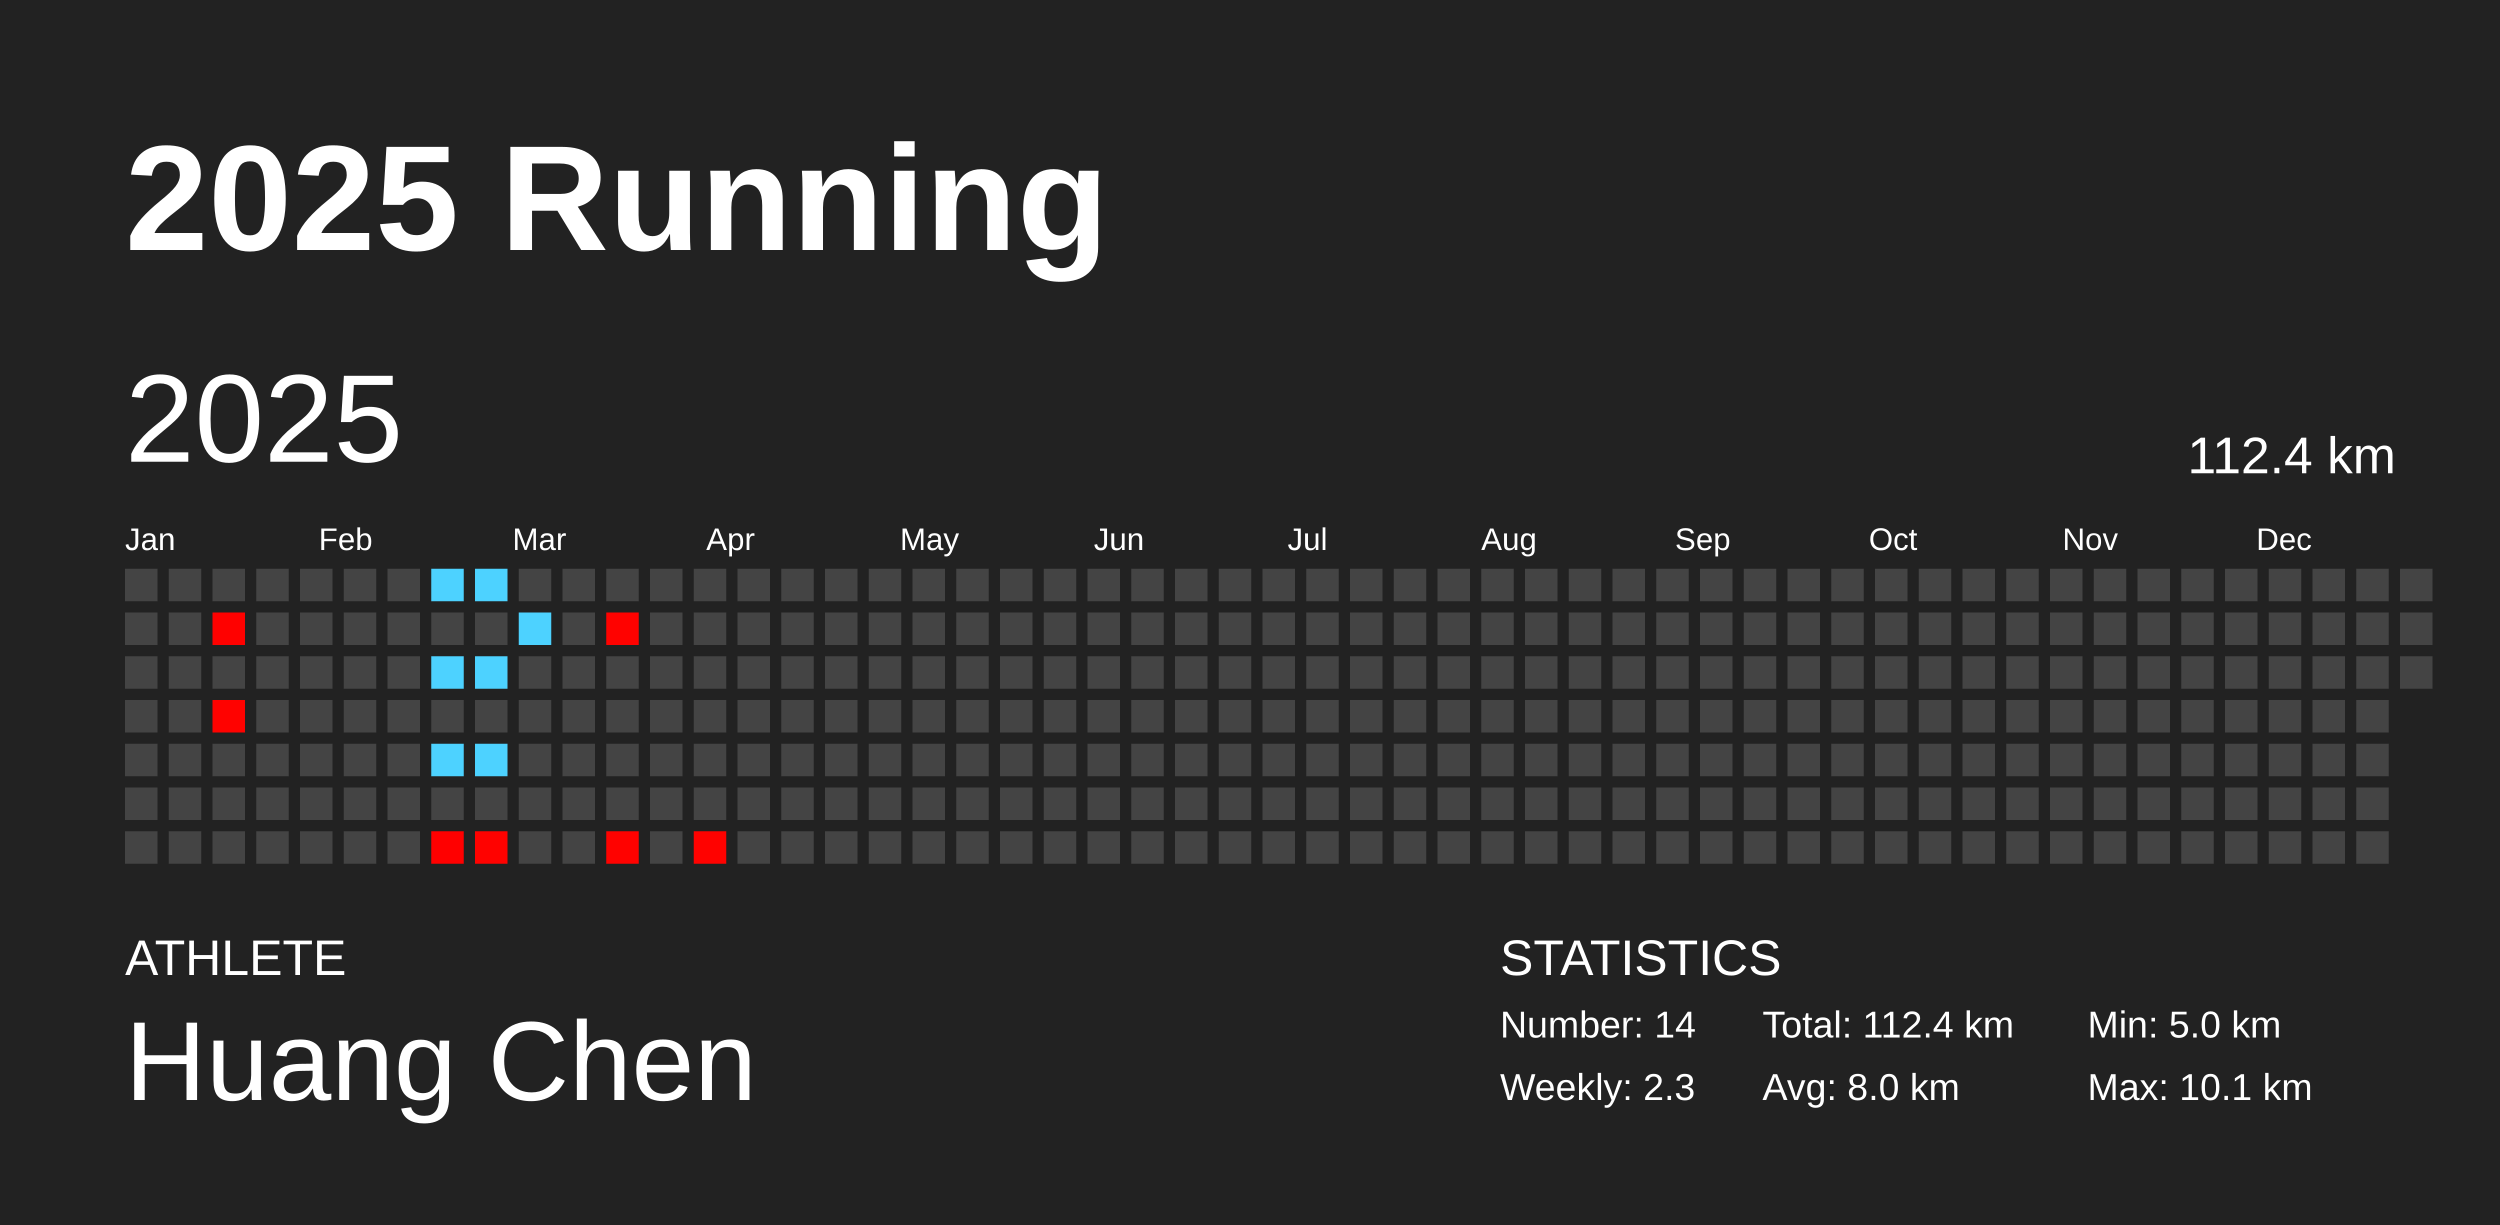
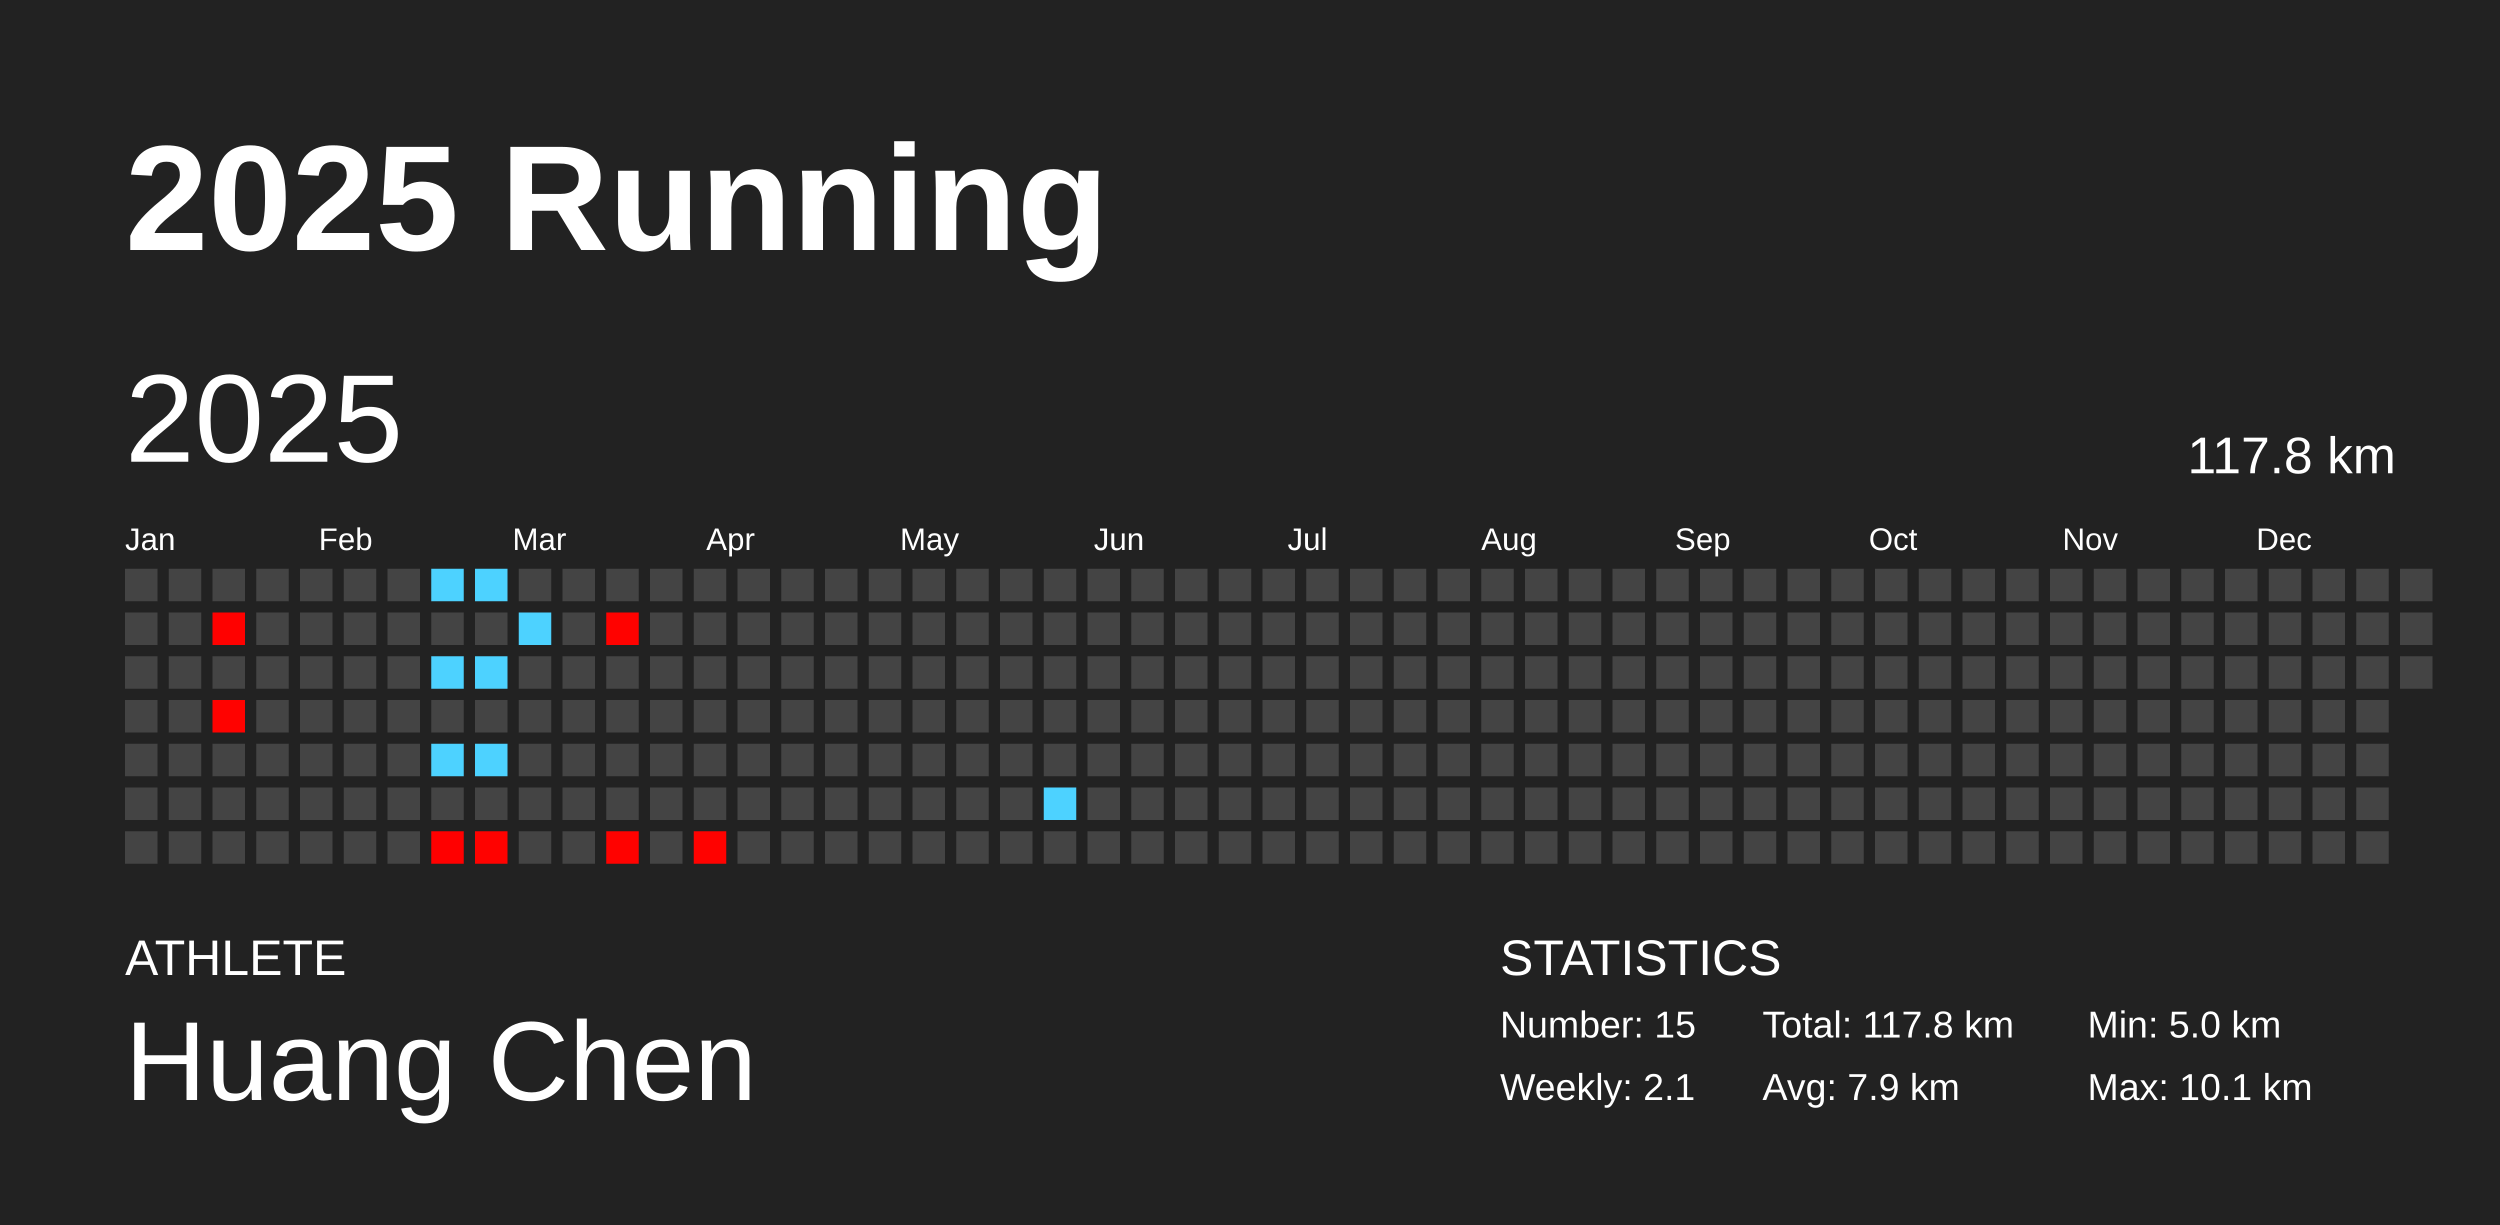
<svg xmlns="http://www.w3.org/2000/svg" baseProfile="full" height="98mm" version="1.1" viewBox="0,0,200,98" width="200mm">
  <defs />
  <rect fill="#222222" height="98" width="200" x="0" y="0" />
  <text fill="#FFFFFF" style="font-size:12px; font-family:Arial; font-weight:bold;" x="10" y="20">2025 Running</text>
  <text fill="#FFFFFF" style="font-size:4px; font-family:Arial" x="10" y="78">ATHLETE</text>
  <text fill="#FFFFFF" style="font-size:9px; font-family:Arial" x="10" y="88">Huang Chen</text>
  <text fill="#FFFFFF" style="font-size:4px; font-family:Arial" x="120" y="78">STATISTICS</text>
-   <text fill="#FFFFFF" style="font-size:3px; font-family:Arial" x="120" y="83">Number: 14</text>
-   <text fill="#FFFFFF" style="font-size:3px; font-family:Arial" x="120" y="88">Weekly: 2.3</text>
-   <text fill="#FFFFFF" style="font-size:3px; font-family:Arial" x="141" y="83">Total: 112.4 km</text>
-   <text fill="#FFFFFF" style="font-size:3px; font-family:Arial" x="141" y="88">Avg: 8.0 km</text>
+   <text fill="#FFFFFF" style="font-size:3px; font-family:Arial" x="120" y="83">Number: 15</text>
+   <text fill="#FFFFFF" style="font-size:3px; font-family:Arial" x="120" y="88">Weekly: 2.1</text>
+   <text fill="#FFFFFF" style="font-size:3px; font-family:Arial" x="141" y="83">Total: 117.8 km</text>
+   <text fill="#FFFFFF" style="font-size:3px; font-family:Arial" x="141" y="88">Avg: 7.9 km</text>
  <text fill="#FFFFFF" style="font-size:3px; font-family:Arial" x="167" y="83">Min: 5.0 km</text>
  <text fill="#FFFFFF" style="font-size:3px; font-family:Arial" x="167" y="88">Max: 10.1 km</text>
  <text dominant-baseline="hanging" fill="#FFFFFF" style="font-size:10.0px; font-family:Arial;" x="10" y="30">2025</text>
-   <text dominant-baseline="hanging" fill="#FFFFFF" style="font-size:4.125px; font-family:Arial;" x="175" y="35">112.4 km</text>
+   <text dominant-baseline="hanging" fill="#FFFFFF" style="font-size:4.125px; font-family:Arial;" x="175" y="35">117.8 km</text>
  <text fill="#FFFFFF" style="font-size:2.5px; font-family:Arial" x="10.0" y="44">Jan</text>
  <text fill="#FFFFFF" style="font-size:2.5px; font-family:Arial" x="25.5" y="44">Feb</text>
  <text fill="#FFFFFF" style="font-size:2.5px; font-family:Arial" x="41.0" y="44">Mar</text>
  <text fill="#FFFFFF" style="font-size:2.5px; font-family:Arial" x="56.5" y="44">Apr</text>
  <text fill="#FFFFFF" style="font-size:2.5px; font-family:Arial" x="72.0" y="44">May</text>
  <text fill="#FFFFFF" style="font-size:2.5px; font-family:Arial" x="87.5" y="44">Jun</text>
  <text fill="#FFFFFF" style="font-size:2.5px; font-family:Arial" x="103.0" y="44">Jul</text>
  <text fill="#FFFFFF" style="font-size:2.5px; font-family:Arial" x="118.5" y="44">Aug</text>
  <text fill="#FFFFFF" style="font-size:2.5px; font-family:Arial" x="134.0" y="44">Sep</text>
  <text fill="#FFFFFF" style="font-size:2.5px; font-family:Arial" x="149.5" y="44">Oct</text>
  <text fill="#FFFFFF" style="font-size:2.5px; font-family:Arial" x="165.0" y="44">Nov</text>
  <text fill="#FFFFFF" style="font-size:2.5px; font-family:Arial" x="180.5" y="44">Dec</text>
  <rect fill="#444444" height="2.6" width="2.6" x="10.0" y="45.5" />
  <rect fill="#444444" height="2.6" width="2.6" x="10.0" y="49.0" />
  <rect fill="#444444" height="2.6" width="2.6" x="10.0" y="52.5" />
  <rect fill="#444444" height="2.6" width="2.6" x="10.0" y="56.0" />
  <rect fill="#444444" height="2.6" width="2.6" x="10.0" y="59.5" />
  <rect fill="#444444" height="2.6" width="2.6" x="10.0" y="63.0" />
  <rect fill="#444444" height="2.6" width="2.6" x="10.0" y="66.5" />
  <rect fill="#444444" height="2.6" width="2.6" x="13.5" y="45.5" />
  <rect fill="#444444" height="2.6" width="2.6" x="13.5" y="49.0" />
  <rect fill="#444444" height="2.6" width="2.6" x="13.5" y="52.5" />
  <rect fill="#444444" height="2.6" width="2.6" x="13.5" y="56.0" />
  <rect fill="#444444" height="2.6" width="2.6" x="13.5" y="59.5" />
  <rect fill="#444444" height="2.6" width="2.6" x="13.5" y="63.0" />
  <rect fill="#444444" height="2.6" width="2.6" x="13.5" y="66.5" />
  <rect fill="#444444" height="2.6" width="2.6" x="17.0" y="45.5" />
  <rect fill="#ff0100" height="2.6" width="2.6" x="17.0" y="49.0" />
  <rect fill="#444444" height="2.6" width="2.6" x="17.0" y="52.5" />
  <rect fill="#ff0200" height="2.6" width="2.6" x="17.0" y="56.0" />
  <rect fill="#444444" height="2.6" width="2.6" x="17.0" y="59.5" />
  <rect fill="#444444" height="2.6" width="2.6" x="17.0" y="63.0" />
  <rect fill="#444444" height="2.6" width="2.6" x="17.0" y="66.5" />
  <rect fill="#444444" height="2.6" width="2.6" x="20.5" y="45.5" />
  <rect fill="#444444" height="2.6" width="2.6" x="20.5" y="49.0" />
  <rect fill="#444444" height="2.6" width="2.6" x="20.5" y="52.5" />
  <rect fill="#444444" height="2.6" width="2.6" x="20.5" y="56.0" />
  <rect fill="#444444" height="2.6" width="2.6" x="20.5" y="59.5" />
  <rect fill="#444444" height="2.6" width="2.6" x="20.5" y="63.0" />
  <rect fill="#444444" height="2.6" width="2.6" x="20.5" y="66.5" />
  <rect fill="#444444" height="2.6" width="2.6" x="24.0" y="45.5" />
  <rect fill="#444444" height="2.6" width="2.6" x="24.0" y="49.0" />
  <rect fill="#444444" height="2.6" width="2.6" x="24.0" y="52.5" />
  <rect fill="#444444" height="2.6" width="2.6" x="24.0" y="56.0" />
  <rect fill="#444444" height="2.6" width="2.6" x="24.0" y="59.5" />
  <rect fill="#444444" height="2.6" width="2.6" x="24.0" y="63.0" />
  <rect fill="#444444" height="2.6" width="2.6" x="24.0" y="66.5" />
  <rect fill="#444444" height="2.6" width="2.6" x="27.5" y="45.5" />
  <rect fill="#444444" height="2.6" width="2.6" x="27.5" y="49.0" />
  <rect fill="#444444" height="2.6" width="2.6" x="27.5" y="52.5" />
  <rect fill="#444444" height="2.6" width="2.6" x="27.5" y="56.0" />
  <rect fill="#444444" height="2.6" width="2.6" x="27.5" y="59.5" />
  <rect fill="#444444" height="2.6" width="2.6" x="27.5" y="63.0" />
  <rect fill="#444444" height="2.6" width="2.6" x="27.5" y="66.5" />
  <rect fill="#444444" height="2.6" width="2.6" x="31.0" y="45.5" />
  <rect fill="#444444" height="2.6" width="2.6" x="31.0" y="49.0" />
  <rect fill="#444444" height="2.6" width="2.6" x="31.0" y="52.5" />
  <rect fill="#444444" height="2.6" width="2.6" x="31.0" y="56.0" />
  <rect fill="#444444" height="2.6" width="2.6" x="31.0" y="59.5" />
  <rect fill="#444444" height="2.6" width="2.6" x="31.0" y="63.0" />
  <rect fill="#444444" height="2.6" width="2.6" x="31.0" y="66.5" />
  <rect fill="#4dd2ff" height="2.6" width="2.6" x="34.5" y="45.5" />
  <rect fill="#444444" height="2.6" width="2.6" x="34.5" y="49.0" />
  <rect fill="#4dd2ff" height="2.6" width="2.6" x="34.5" y="52.5" />
  <rect fill="#444444" height="2.6" width="2.6" x="34.5" y="56.0" />
  <rect fill="#4dd2ff" height="2.6" width="2.6" x="34.5" y="59.5" />
  <rect fill="#444444" height="2.6" width="2.6" x="34.5" y="63.0" />
  <rect fill="#ff0000" height="2.6" width="2.6" x="34.5" y="66.5" />
  <rect fill="#4dd2ff" height="2.6" width="2.6" x="38.0" y="45.5" />
  <rect fill="#444444" height="2.6" width="2.6" x="38.0" y="49.0" />
  <rect fill="#4dd2ff" height="2.6" width="2.6" x="38.0" y="52.5" />
  <rect fill="#444444" height="2.6" width="2.6" x="38.0" y="56.0" />
  <rect fill="#4dd2ff" height="2.6" width="2.6" x="38.0" y="59.5" />
  <rect fill="#444444" height="2.6" width="2.6" x="38.0" y="63.0" />
  <rect fill="#ff0200" height="2.6" width="2.6" x="38.0" y="66.5" />
  <rect fill="#444444" height="2.6" width="2.6" x="41.5" y="45.5" />
  <rect fill="#4dd2ff" height="2.6" width="2.6" x="41.5" y="49.0" />
  <rect fill="#444444" height="2.6" width="2.6" x="41.5" y="52.5" />
  <rect fill="#444444" height="2.6" width="2.6" x="41.5" y="56.0" />
  <rect fill="#444444" height="2.6" width="2.6" x="41.5" y="59.5" />
  <rect fill="#444444" height="2.6" width="2.6" x="41.5" y="63.0" />
  <rect fill="#444444" height="2.6" width="2.6" x="41.5" y="66.5" />
  <rect fill="#444444" height="2.6" width="2.6" x="45.0" y="45.5" />
  <rect fill="#444444" height="2.6" width="2.6" x="45.0" y="49.0" />
  <rect fill="#444444" height="2.6" width="2.6" x="45.0" y="52.5" />
  <rect fill="#444444" height="2.6" width="2.6" x="45.0" y="56.0" />
  <rect fill="#444444" height="2.6" width="2.6" x="45.0" y="59.5" />
  <rect fill="#444444" height="2.6" width="2.6" x="45.0" y="63.0" />
  <rect fill="#444444" height="2.6" width="2.6" x="45.0" y="66.5" />
  <rect fill="#444444" height="2.6" width="2.6" x="48.5" y="45.5" />
  <rect fill="#ff0200" height="2.6" width="2.6" x="48.5" y="49.0" />
  <rect fill="#444444" height="2.6" width="2.6" x="48.5" y="52.5" />
  <rect fill="#444444" height="2.6" width="2.6" x="48.5" y="56.0" />
  <rect fill="#444444" height="2.6" width="2.6" x="48.5" y="59.5" />
  <rect fill="#444444" height="2.6" width="2.6" x="48.5" y="63.0" />
  <rect fill="#ff0200" height="2.6" width="2.6" x="48.5" y="66.5" />
  <rect fill="#444444" height="2.6" width="2.6" x="52.0" y="45.5" />
  <rect fill="#444444" height="2.6" width="2.6" x="52.0" y="49.0" />
  <rect fill="#444444" height="2.6" width="2.6" x="52.0" y="52.5" />
  <rect fill="#444444" height="2.6" width="2.6" x="52.0" y="56.0" />
  <rect fill="#444444" height="2.6" width="2.6" x="52.0" y="59.5" />
  <rect fill="#444444" height="2.6" width="2.6" x="52.0" y="63.0" />
  <rect fill="#444444" height="2.6" width="2.6" x="52.0" y="66.5" />
  <rect fill="#444444" height="2.6" width="2.6" x="55.5" y="45.5" />
  <rect fill="#444444" height="2.6" width="2.6" x="55.5" y="49.0" />
  <rect fill="#444444" height="2.6" width="2.6" x="55.5" y="52.5" />
  <rect fill="#444444" height="2.6" width="2.6" x="55.5" y="56.0" />
  <rect fill="#444444" height="2.6" width="2.6" x="55.5" y="59.5" />
  <rect fill="#444444" height="2.6" width="2.6" x="55.5" y="63.0" />
  <rect fill="#ff0200" height="2.6" width="2.6" x="55.5" y="66.5" />
  <rect fill="#444444" height="2.6" width="2.6" x="59.0" y="45.5" />
  <rect fill="#444444" height="2.6" width="2.6" x="59.0" y="49.0" />
  <rect fill="#444444" height="2.6" width="2.6" x="59.0" y="52.5" />
  <rect fill="#444444" height="2.6" width="2.6" x="59.0" y="56.0" />
  <rect fill="#444444" height="2.6" width="2.6" x="59.0" y="59.5" />
  <rect fill="#444444" height="2.6" width="2.6" x="59.0" y="63.0" />
  <rect fill="#444444" height="2.6" width="2.6" x="59.0" y="66.5" />
  <rect fill="#444444" height="2.6" width="2.6" x="62.5" y="45.5" />
  <rect fill="#444444" height="2.6" width="2.6" x="62.5" y="49.0" />
  <rect fill="#444444" height="2.6" width="2.6" x="62.5" y="52.5" />
  <rect fill="#444444" height="2.6" width="2.6" x="62.5" y="56.0" />
  <rect fill="#444444" height="2.6" width="2.6" x="62.5" y="59.5" />
  <rect fill="#444444" height="2.6" width="2.6" x="62.5" y="63.0" />
  <rect fill="#444444" height="2.6" width="2.6" x="62.5" y="66.5" />
  <rect fill="#444444" height="2.6" width="2.6" x="66.0" y="45.5" />
  <rect fill="#444444" height="2.6" width="2.6" x="66.0" y="49.0" />
  <rect fill="#444444" height="2.6" width="2.6" x="66.0" y="52.5" />
  <rect fill="#444444" height="2.6" width="2.6" x="66.0" y="56.0" />
  <rect fill="#444444" height="2.6" width="2.6" x="66.0" y="59.5" />
  <rect fill="#444444" height="2.6" width="2.6" x="66.0" y="63.0" />
  <rect fill="#444444" height="2.6" width="2.6" x="66.0" y="66.5" />
  <rect fill="#444444" height="2.6" width="2.6" x="69.5" y="45.5" />
  <rect fill="#444444" height="2.6" width="2.6" x="69.5" y="49.0" />
  <rect fill="#444444" height="2.6" width="2.6" x="69.5" y="52.5" />
  <rect fill="#444444" height="2.6" width="2.6" x="69.5" y="56.0" />
  <rect fill="#444444" height="2.6" width="2.6" x="69.5" y="59.5" />
  <rect fill="#444444" height="2.6" width="2.6" x="69.5" y="63.0" />
  <rect fill="#444444" height="2.6" width="2.6" x="69.5" y="66.5" />
  <rect fill="#444444" height="2.6" width="2.6" x="73.0" y="45.5" />
  <rect fill="#444444" height="2.6" width="2.6" x="73.0" y="49.0" />
  <rect fill="#444444" height="2.6" width="2.6" x="73.0" y="52.5" />
  <rect fill="#444444" height="2.6" width="2.6" x="73.0" y="56.0" />
  <rect fill="#444444" height="2.6" width="2.6" x="73.0" y="59.5" />
  <rect fill="#444444" height="2.6" width="2.6" x="73.0" y="63.0" />
  <rect fill="#444444" height="2.6" width="2.6" x="73.0" y="66.5" />
  <rect fill="#444444" height="2.6" width="2.6" x="76.5" y="45.5" />
  <rect fill="#444444" height="2.6" width="2.6" x="76.5" y="49.0" />
  <rect fill="#444444" height="2.6" width="2.6" x="76.5" y="52.5" />
  <rect fill="#444444" height="2.6" width="2.6" x="76.5" y="56.0" />
  <rect fill="#444444" height="2.6" width="2.6" x="76.5" y="59.5" />
  <rect fill="#444444" height="2.6" width="2.6" x="76.5" y="63.0" />
  <rect fill="#444444" height="2.6" width="2.6" x="76.5" y="66.5" />
  <rect fill="#444444" height="2.6" width="2.6" x="80.0" y="45.5" />
  <rect fill="#444444" height="2.6" width="2.6" x="80.0" y="49.0" />
  <rect fill="#444444" height="2.6" width="2.6" x="80.0" y="52.5" />
  <rect fill="#444444" height="2.6" width="2.6" x="80.0" y="56.0" />
  <rect fill="#444444" height="2.6" width="2.6" x="80.0" y="59.5" />
  <rect fill="#444444" height="2.6" width="2.6" x="80.0" y="63.0" />
  <rect fill="#444444" height="2.6" width="2.6" x="80.0" y="66.5" />
  <rect fill="#444444" height="2.6" width="2.6" x="83.5" y="45.5" />
  <rect fill="#444444" height="2.6" width="2.6" x="83.5" y="49.0" />
  <rect fill="#444444" height="2.6" width="2.6" x="83.5" y="52.5" />
  <rect fill="#444444" height="2.6" width="2.6" x="83.5" y="56.0" />
  <rect fill="#444444" height="2.6" width="2.6" x="83.5" y="59.5" />
-   <rect fill="#444444" height="2.6" width="2.6" x="83.5" y="63.0" />
+   <rect fill="#4dd2ff" height="2.6" width="2.6" x="83.5" y="63.0" />
  <rect fill="#444444" height="2.6" width="2.6" x="83.5" y="66.5" />
  <rect fill="#444444" height="2.6" width="2.6" x="87.0" y="45.5" />
  <rect fill="#444444" height="2.6" width="2.6" x="87.0" y="49.0" />
  <rect fill="#444444" height="2.6" width="2.6" x="87.0" y="52.5" />
  <rect fill="#444444" height="2.6" width="2.6" x="87.0" y="56.0" />
  <rect fill="#444444" height="2.6" width="2.6" x="87.0" y="59.5" />
  <rect fill="#444444" height="2.6" width="2.6" x="87.0" y="63.0" />
  <rect fill="#444444" height="2.6" width="2.6" x="87.0" y="66.5" />
  <rect fill="#444444" height="2.6" width="2.6" x="90.5" y="45.5" />
  <rect fill="#444444" height="2.6" width="2.6" x="90.5" y="49.0" />
  <rect fill="#444444" height="2.6" width="2.6" x="90.5" y="52.5" />
  <rect fill="#444444" height="2.6" width="2.6" x="90.5" y="56.0" />
  <rect fill="#444444" height="2.6" width="2.6" x="90.5" y="59.5" />
  <rect fill="#444444" height="2.6" width="2.6" x="90.5" y="63.0" />
  <rect fill="#444444" height="2.6" width="2.6" x="90.5" y="66.5" />
  <rect fill="#444444" height="2.6" width="2.6" x="94.0" y="45.5" />
  <rect fill="#444444" height="2.6" width="2.6" x="94.0" y="49.0" />
  <rect fill="#444444" height="2.6" width="2.6" x="94.0" y="52.5" />
  <rect fill="#444444" height="2.6" width="2.6" x="94.0" y="56.0" />
  <rect fill="#444444" height="2.6" width="2.6" x="94.0" y="59.5" />
  <rect fill="#444444" height="2.6" width="2.6" x="94.0" y="63.0" />
  <rect fill="#444444" height="2.6" width="2.6" x="94.0" y="66.5" />
  <rect fill="#444444" height="2.6" width="2.6" x="97.5" y="45.5" />
  <rect fill="#444444" height="2.6" width="2.6" x="97.5" y="49.0" />
  <rect fill="#444444" height="2.6" width="2.6" x="97.5" y="52.5" />
  <rect fill="#444444" height="2.6" width="2.6" x="97.5" y="56.0" />
  <rect fill="#444444" height="2.6" width="2.6" x="97.5" y="59.5" />
  <rect fill="#444444" height="2.6" width="2.6" x="97.5" y="63.0" />
  <rect fill="#444444" height="2.6" width="2.6" x="97.5" y="66.5" />
  <rect fill="#444444" height="2.6" width="2.6" x="101.0" y="45.5" />
  <rect fill="#444444" height="2.6" width="2.6" x="101.0" y="49.0" />
  <rect fill="#444444" height="2.6" width="2.6" x="101.0" y="52.5" />
  <rect fill="#444444" height="2.6" width="2.6" x="101.0" y="56.0" />
  <rect fill="#444444" height="2.6" width="2.6" x="101.0" y="59.5" />
  <rect fill="#444444" height="2.6" width="2.6" x="101.0" y="63.0" />
  <rect fill="#444444" height="2.6" width="2.6" x="101.0" y="66.5" />
  <rect fill="#444444" height="2.6" width="2.6" x="104.5" y="45.5" />
  <rect fill="#444444" height="2.6" width="2.6" x="104.5" y="49.0" />
  <rect fill="#444444" height="2.6" width="2.6" x="104.5" y="52.5" />
  <rect fill="#444444" height="2.6" width="2.6" x="104.5" y="56.0" />
  <rect fill="#444444" height="2.6" width="2.6" x="104.5" y="59.5" />
  <rect fill="#444444" height="2.6" width="2.6" x="104.5" y="63.0" />
  <rect fill="#444444" height="2.6" width="2.6" x="104.5" y="66.5" />
  <rect fill="#444444" height="2.6" width="2.6" x="108.0" y="45.5" />
  <rect fill="#444444" height="2.6" width="2.6" x="108.0" y="49.0" />
  <rect fill="#444444" height="2.6" width="2.6" x="108.0" y="52.5" />
  <rect fill="#444444" height="2.6" width="2.6" x="108.0" y="56.0" />
  <rect fill="#444444" height="2.6" width="2.6" x="108.0" y="59.5" />
  <rect fill="#444444" height="2.6" width="2.6" x="108.0" y="63.0" />
  <rect fill="#444444" height="2.6" width="2.6" x="108.0" y="66.5" />
  <rect fill="#444444" height="2.6" width="2.6" x="111.5" y="45.5" />
  <rect fill="#444444" height="2.6" width="2.6" x="111.5" y="49.0" />
  <rect fill="#444444" height="2.6" width="2.6" x="111.5" y="52.5" />
  <rect fill="#444444" height="2.6" width="2.6" x="111.5" y="56.0" />
  <rect fill="#444444" height="2.6" width="2.6" x="111.5" y="59.5" />
  <rect fill="#444444" height="2.6" width="2.6" x="111.5" y="63.0" />
  <rect fill="#444444" height="2.6" width="2.6" x="111.5" y="66.5" />
  <rect fill="#444444" height="2.6" width="2.6" x="115.0" y="45.5" />
  <rect fill="#444444" height="2.6" width="2.6" x="115.0" y="49.0" />
  <rect fill="#444444" height="2.6" width="2.6" x="115.0" y="52.5" />
  <rect fill="#444444" height="2.6" width="2.6" x="115.0" y="56.0" />
  <rect fill="#444444" height="2.6" width="2.6" x="115.0" y="59.5" />
  <rect fill="#444444" height="2.6" width="2.6" x="115.0" y="63.0" />
  <rect fill="#444444" height="2.6" width="2.6" x="115.0" y="66.5" />
  <rect fill="#444444" height="2.6" width="2.6" x="118.5" y="45.5" />
  <rect fill="#444444" height="2.6" width="2.6" x="118.5" y="49.0" />
  <rect fill="#444444" height="2.6" width="2.6" x="118.5" y="52.5" />
  <rect fill="#444444" height="2.6" width="2.6" x="118.5" y="56.0" />
  <rect fill="#444444" height="2.6" width="2.6" x="118.5" y="59.5" />
  <rect fill="#444444" height="2.6" width="2.6" x="118.5" y="63.0" />
  <rect fill="#444444" height="2.6" width="2.6" x="118.5" y="66.5" />
  <rect fill="#444444" height="2.6" width="2.6" x="122.0" y="45.5" />
  <rect fill="#444444" height="2.6" width="2.6" x="122.0" y="49.0" />
  <rect fill="#444444" height="2.6" width="2.6" x="122.0" y="52.5" />
  <rect fill="#444444" height="2.6" width="2.6" x="122.0" y="56.0" />
  <rect fill="#444444" height="2.6" width="2.6" x="122.0" y="59.5" />
  <rect fill="#444444" height="2.6" width="2.6" x="122.0" y="63.0" />
  <rect fill="#444444" height="2.6" width="2.6" x="122.0" y="66.5" />
  <rect fill="#444444" height="2.6" width="2.6" x="125.5" y="45.5" />
  <rect fill="#444444" height="2.6" width="2.6" x="125.5" y="49.0" />
  <rect fill="#444444" height="2.6" width="2.6" x="125.5" y="52.5" />
  <rect fill="#444444" height="2.6" width="2.6" x="125.5" y="56.0" />
  <rect fill="#444444" height="2.6" width="2.6" x="125.5" y="59.5" />
  <rect fill="#444444" height="2.6" width="2.6" x="125.5" y="63.0" />
  <rect fill="#444444" height="2.6" width="2.6" x="125.5" y="66.5" />
  <rect fill="#444444" height="2.6" width="2.6" x="129.0" y="45.5" />
  <rect fill="#444444" height="2.6" width="2.6" x="129.0" y="49.0" />
  <rect fill="#444444" height="2.6" width="2.6" x="129.0" y="52.5" />
  <rect fill="#444444" height="2.6" width="2.6" x="129.0" y="56.0" />
  <rect fill="#444444" height="2.6" width="2.6" x="129.0" y="59.5" />
  <rect fill="#444444" height="2.6" width="2.6" x="129.0" y="63.0" />
  <rect fill="#444444" height="2.6" width="2.6" x="129.0" y="66.5" />
  <rect fill="#444444" height="2.6" width="2.6" x="132.5" y="45.5" />
  <rect fill="#444444" height="2.6" width="2.6" x="132.5" y="49.0" />
  <rect fill="#444444" height="2.6" width="2.6" x="132.5" y="52.5" />
  <rect fill="#444444" height="2.6" width="2.6" x="132.5" y="56.0" />
  <rect fill="#444444" height="2.6" width="2.6" x="132.5" y="59.5" />
  <rect fill="#444444" height="2.6" width="2.6" x="132.5" y="63.0" />
  <rect fill="#444444" height="2.6" width="2.6" x="132.5" y="66.5" />
  <rect fill="#444444" height="2.6" width="2.6" x="136.0" y="45.5" />
  <rect fill="#444444" height="2.6" width="2.6" x="136.0" y="49.0" />
  <rect fill="#444444" height="2.6" width="2.6" x="136.0" y="52.5" />
  <rect fill="#444444" height="2.6" width="2.6" x="136.0" y="56.0" />
  <rect fill="#444444" height="2.6" width="2.6" x="136.0" y="59.5" />
  <rect fill="#444444" height="2.6" width="2.6" x="136.0" y="63.0" />
  <rect fill="#444444" height="2.6" width="2.6" x="136.0" y="66.5" />
  <rect fill="#444444" height="2.6" width="2.6" x="139.5" y="45.5" />
  <rect fill="#444444" height="2.6" width="2.6" x="139.5" y="49.0" />
  <rect fill="#444444" height="2.6" width="2.6" x="139.5" y="52.5" />
  <rect fill="#444444" height="2.6" width="2.6" x="139.5" y="56.0" />
  <rect fill="#444444" height="2.6" width="2.6" x="139.5" y="59.5" />
  <rect fill="#444444" height="2.6" width="2.6" x="139.5" y="63.0" />
  <rect fill="#444444" height="2.6" width="2.6" x="139.5" y="66.5" />
  <rect fill="#444444" height="2.6" width="2.6" x="143.0" y="45.5" />
  <rect fill="#444444" height="2.6" width="2.6" x="143.0" y="49.0" />
  <rect fill="#444444" height="2.6" width="2.6" x="143.0" y="52.5" />
  <rect fill="#444444" height="2.6" width="2.6" x="143.0" y="56.0" />
  <rect fill="#444444" height="2.6" width="2.6" x="143.0" y="59.5" />
  <rect fill="#444444" height="2.6" width="2.6" x="143.0" y="63.0" />
  <rect fill="#444444" height="2.6" width="2.6" x="143.0" y="66.5" />
  <rect fill="#444444" height="2.6" width="2.6" x="146.5" y="45.5" />
  <rect fill="#444444" height="2.6" width="2.6" x="146.5" y="49.0" />
  <rect fill="#444444" height="2.6" width="2.6" x="146.5" y="52.5" />
  <rect fill="#444444" height="2.6" width="2.6" x="146.5" y="56.0" />
  <rect fill="#444444" height="2.6" width="2.6" x="146.5" y="59.5" />
  <rect fill="#444444" height="2.6" width="2.6" x="146.5" y="63.0" />
  <rect fill="#444444" height="2.6" width="2.6" x="146.5" y="66.5" />
  <rect fill="#444444" height="2.6" width="2.6" x="150.0" y="45.5" />
  <rect fill="#444444" height="2.6" width="2.6" x="150.0" y="49.0" />
  <rect fill="#444444" height="2.6" width="2.6" x="150.0" y="52.5" />
  <rect fill="#444444" height="2.6" width="2.6" x="150.0" y="56.0" />
  <rect fill="#444444" height="2.6" width="2.6" x="150.0" y="59.5" />
  <rect fill="#444444" height="2.6" width="2.6" x="150.0" y="63.0" />
  <rect fill="#444444" height="2.6" width="2.6" x="150.0" y="66.5" />
  <rect fill="#444444" height="2.6" width="2.6" x="153.5" y="45.5" />
  <rect fill="#444444" height="2.6" width="2.6" x="153.5" y="49.0" />
  <rect fill="#444444" height="2.6" width="2.6" x="153.5" y="52.5" />
  <rect fill="#444444" height="2.6" width="2.6" x="153.5" y="56.0" />
  <rect fill="#444444" height="2.6" width="2.6" x="153.5" y="59.5" />
  <rect fill="#444444" height="2.6" width="2.6" x="153.5" y="63.0" />
  <rect fill="#444444" height="2.6" width="2.6" x="153.5" y="66.5" />
  <rect fill="#444444" height="2.6" width="2.6" x="157.0" y="45.5" />
  <rect fill="#444444" height="2.6" width="2.6" x="157.0" y="49.0" />
  <rect fill="#444444" height="2.6" width="2.6" x="157.0" y="52.5" />
  <rect fill="#444444" height="2.6" width="2.6" x="157.0" y="56.0" />
  <rect fill="#444444" height="2.6" width="2.6" x="157.0" y="59.5" />
  <rect fill="#444444" height="2.6" width="2.6" x="157.0" y="63.0" />
  <rect fill="#444444" height="2.6" width="2.6" x="157.0" y="66.5" />
  <rect fill="#444444" height="2.6" width="2.6" x="160.5" y="45.5" />
  <rect fill="#444444" height="2.6" width="2.6" x="160.5" y="49.0" />
  <rect fill="#444444" height="2.6" width="2.6" x="160.5" y="52.5" />
  <rect fill="#444444" height="2.6" width="2.6" x="160.5" y="56.0" />
  <rect fill="#444444" height="2.6" width="2.6" x="160.5" y="59.5" />
  <rect fill="#444444" height="2.6" width="2.6" x="160.5" y="63.0" />
  <rect fill="#444444" height="2.6" width="2.6" x="160.5" y="66.5" />
  <rect fill="#444444" height="2.6" width="2.6" x="164.0" y="45.5" />
  <rect fill="#444444" height="2.6" width="2.6" x="164.0" y="49.0" />
  <rect fill="#444444" height="2.6" width="2.6" x="164.0" y="52.5" />
  <rect fill="#444444" height="2.6" width="2.6" x="164.0" y="56.0" />
  <rect fill="#444444" height="2.6" width="2.6" x="164.0" y="59.5" />
  <rect fill="#444444" height="2.6" width="2.6" x="164.0" y="63.0" />
  <rect fill="#444444" height="2.6" width="2.6" x="164.0" y="66.5" />
  <rect fill="#444444" height="2.6" width="2.6" x="167.5" y="45.5" />
  <rect fill="#444444" height="2.6" width="2.6" x="167.5" y="49.0" />
  <rect fill="#444444" height="2.6" width="2.6" x="167.5" y="52.5" />
  <rect fill="#444444" height="2.6" width="2.6" x="167.5" y="56.0" />
  <rect fill="#444444" height="2.6" width="2.6" x="167.5" y="59.5" />
  <rect fill="#444444" height="2.6" width="2.6" x="167.5" y="63.0" />
  <rect fill="#444444" height="2.6" width="2.6" x="167.5" y="66.5" />
  <rect fill="#444444" height="2.6" width="2.6" x="171.0" y="45.5" />
  <rect fill="#444444" height="2.6" width="2.6" x="171.0" y="49.0" />
  <rect fill="#444444" height="2.6" width="2.6" x="171.0" y="52.5" />
  <rect fill="#444444" height="2.6" width="2.6" x="171.0" y="56.0" />
  <rect fill="#444444" height="2.6" width="2.6" x="171.0" y="59.5" />
  <rect fill="#444444" height="2.6" width="2.6" x="171.0" y="63.0" />
  <rect fill="#444444" height="2.6" width="2.6" x="171.0" y="66.5" />
  <rect fill="#444444" height="2.6" width="2.6" x="174.5" y="45.5" />
  <rect fill="#444444" height="2.6" width="2.6" x="174.5" y="49.0" />
  <rect fill="#444444" height="2.6" width="2.6" x="174.5" y="52.5" />
  <rect fill="#444444" height="2.6" width="2.6" x="174.5" y="56.0" />
  <rect fill="#444444" height="2.6" width="2.6" x="174.5" y="59.5" />
  <rect fill="#444444" height="2.6" width="2.6" x="174.5" y="63.0" />
  <rect fill="#444444" height="2.6" width="2.6" x="174.5" y="66.5" />
  <rect fill="#444444" height="2.6" width="2.6" x="178.0" y="45.5" />
  <rect fill="#444444" height="2.6" width="2.6" x="178.0" y="49.0" />
  <rect fill="#444444" height="2.6" width="2.6" x="178.0" y="52.5" />
  <rect fill="#444444" height="2.6" width="2.6" x="178.0" y="56.0" />
  <rect fill="#444444" height="2.6" width="2.6" x="178.0" y="59.5" />
  <rect fill="#444444" height="2.6" width="2.6" x="178.0" y="63.0" />
  <rect fill="#444444" height="2.6" width="2.6" x="178.0" y="66.5" />
  <rect fill="#444444" height="2.6" width="2.6" x="181.5" y="45.5" />
  <rect fill="#444444" height="2.6" width="2.6" x="181.5" y="49.0" />
  <rect fill="#444444" height="2.6" width="2.6" x="181.5" y="52.5" />
  <rect fill="#444444" height="2.6" width="2.6" x="181.5" y="56.0" />
  <rect fill="#444444" height="2.6" width="2.6" x="181.5" y="59.5" />
  <rect fill="#444444" height="2.6" width="2.6" x="181.5" y="63.0" />
  <rect fill="#444444" height="2.6" width="2.6" x="181.5" y="66.5" />
  <rect fill="#444444" height="2.6" width="2.6" x="185.0" y="45.5" />
  <rect fill="#444444" height="2.6" width="2.6" x="185.0" y="49.0" />
  <rect fill="#444444" height="2.6" width="2.6" x="185.0" y="52.5" />
  <rect fill="#444444" height="2.6" width="2.6" x="185.0" y="56.0" />
  <rect fill="#444444" height="2.6" width="2.6" x="185.0" y="59.5" />
  <rect fill="#444444" height="2.6" width="2.6" x="185.0" y="63.0" />
  <rect fill="#444444" height="2.6" width="2.6" x="185.0" y="66.5" />
  <rect fill="#444444" height="2.6" width="2.6" x="188.5" y="45.5" />
  <rect fill="#444444" height="2.6" width="2.6" x="188.5" y="49.0" />
  <rect fill="#444444" height="2.6" width="2.6" x="188.5" y="52.5" />
  <rect fill="#444444" height="2.6" width="2.6" x="188.5" y="56.0" />
  <rect fill="#444444" height="2.6" width="2.6" x="188.5" y="59.5" />
  <rect fill="#444444" height="2.6" width="2.6" x="188.5" y="63.0" />
  <rect fill="#444444" height="2.6" width="2.6" x="188.5" y="66.5" />
  <rect fill="#444444" height="2.6" width="2.6" x="192.0" y="45.5" />
  <rect fill="#444444" height="2.6" width="2.6" x="192.0" y="49.0" />
  <rect fill="#444444" height="2.6" width="2.6" x="192.0" y="52.5" />
</svg>
